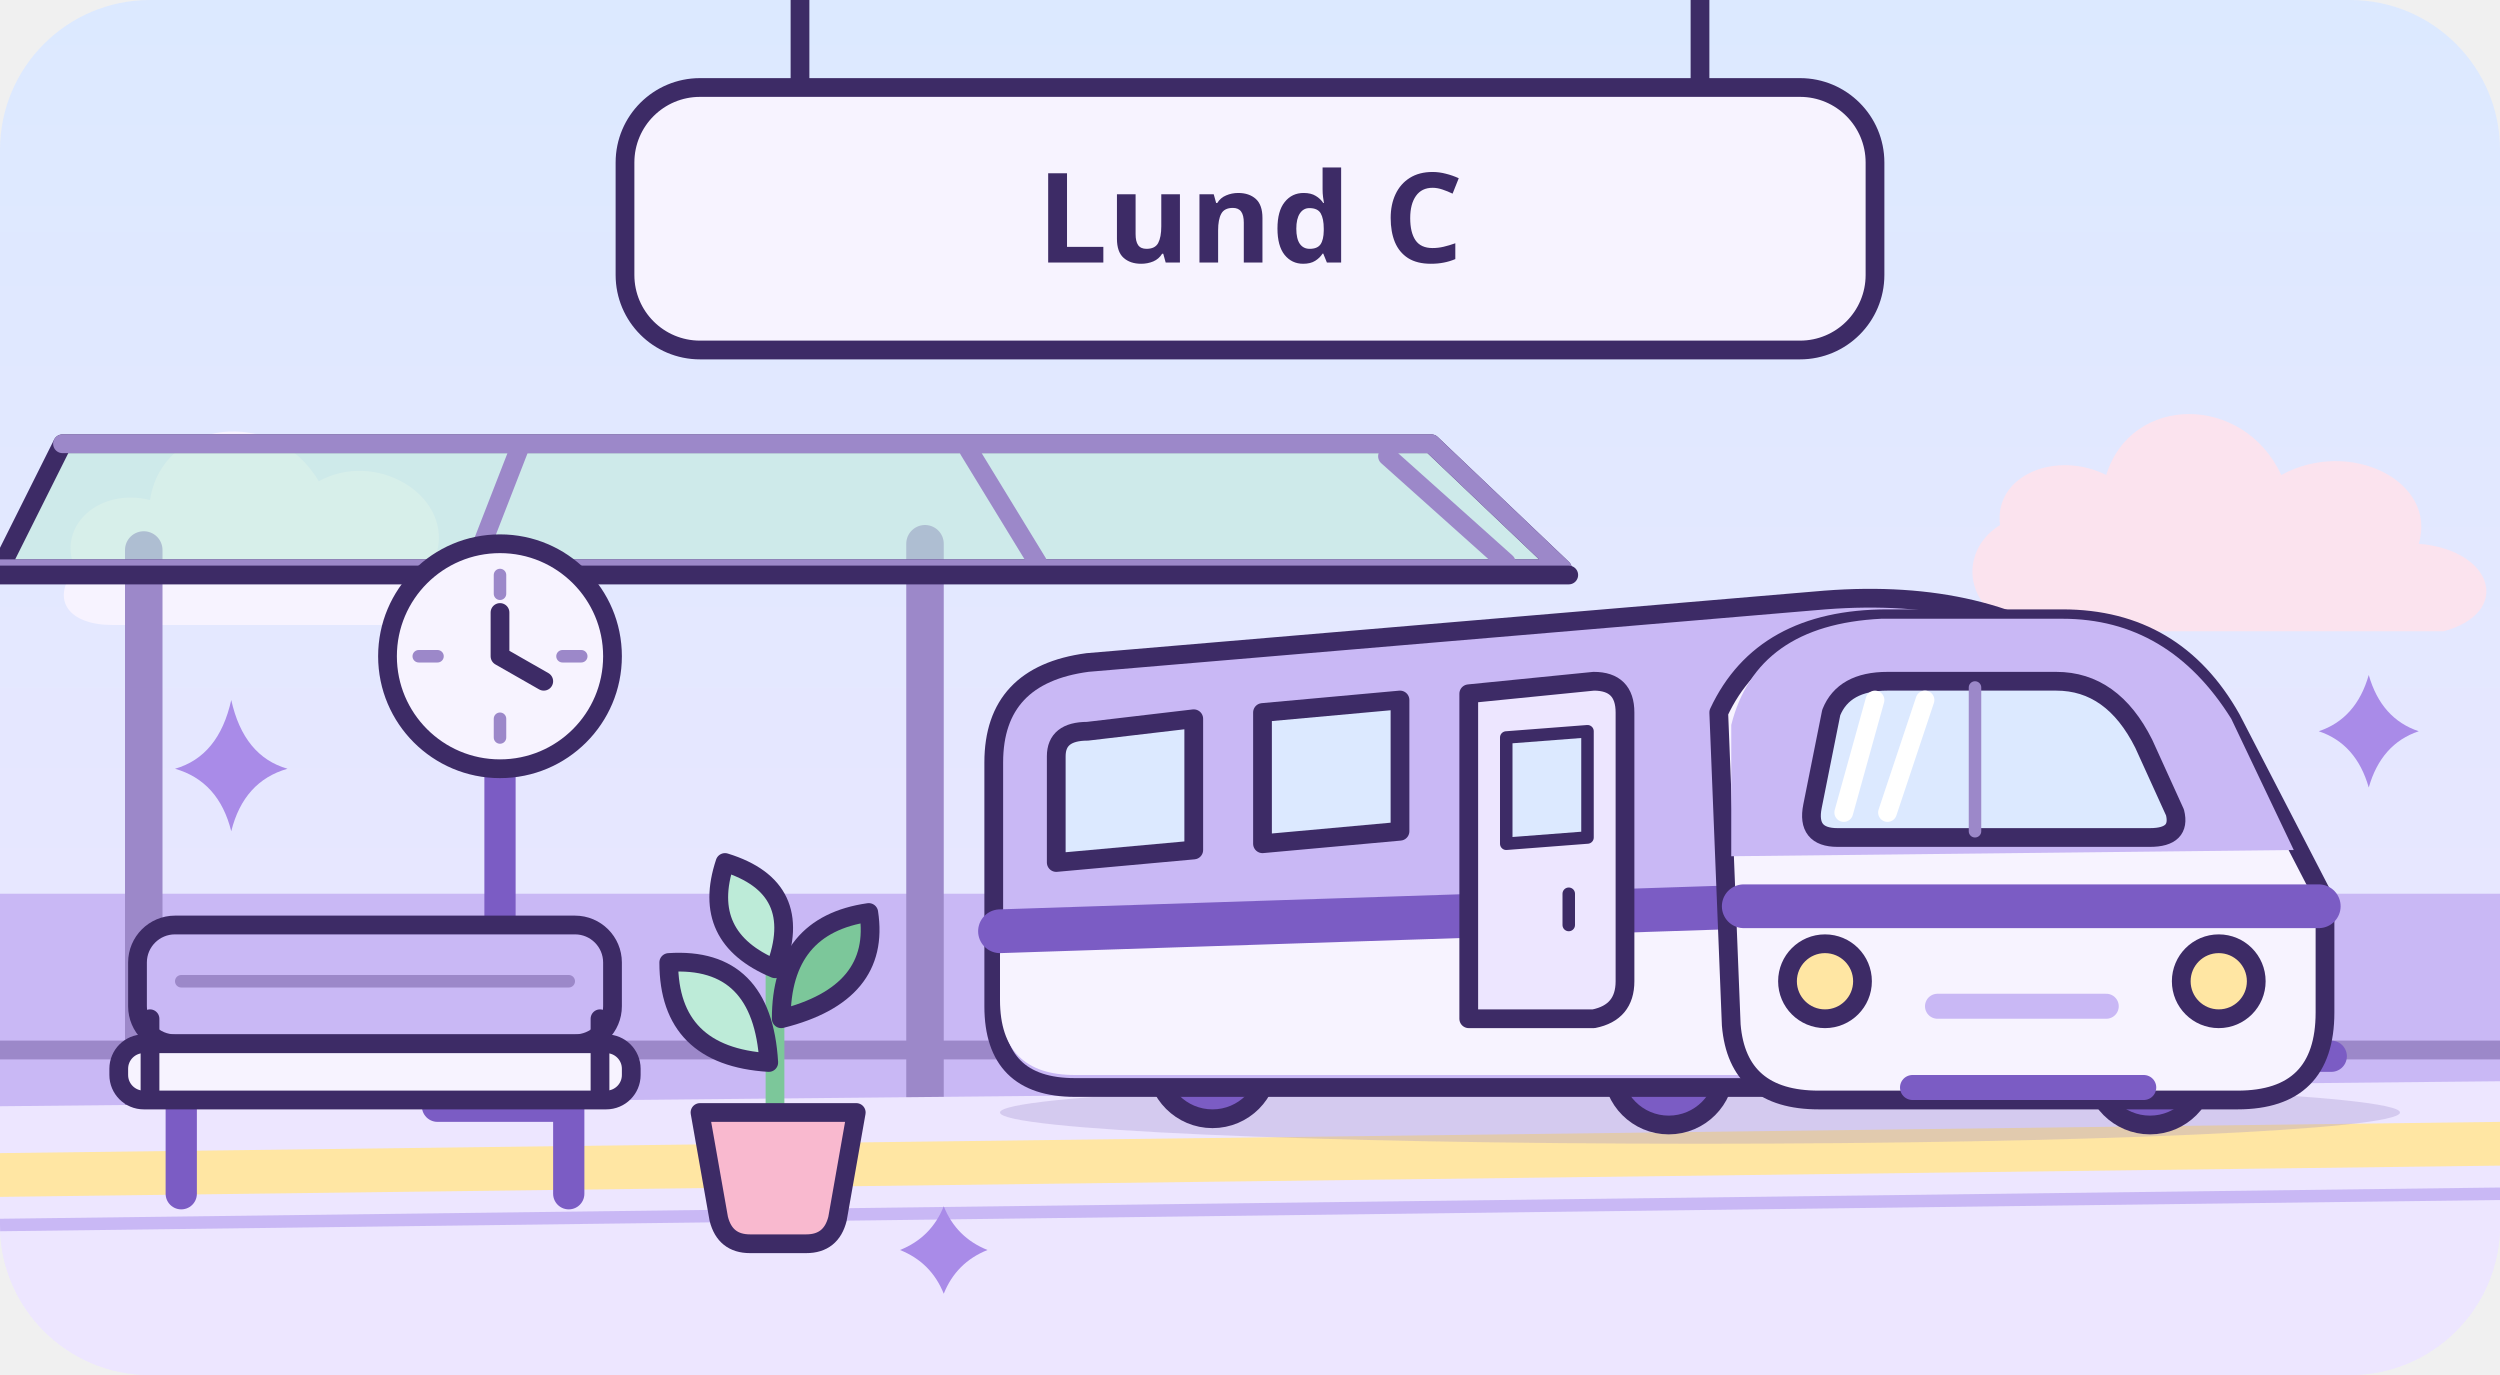
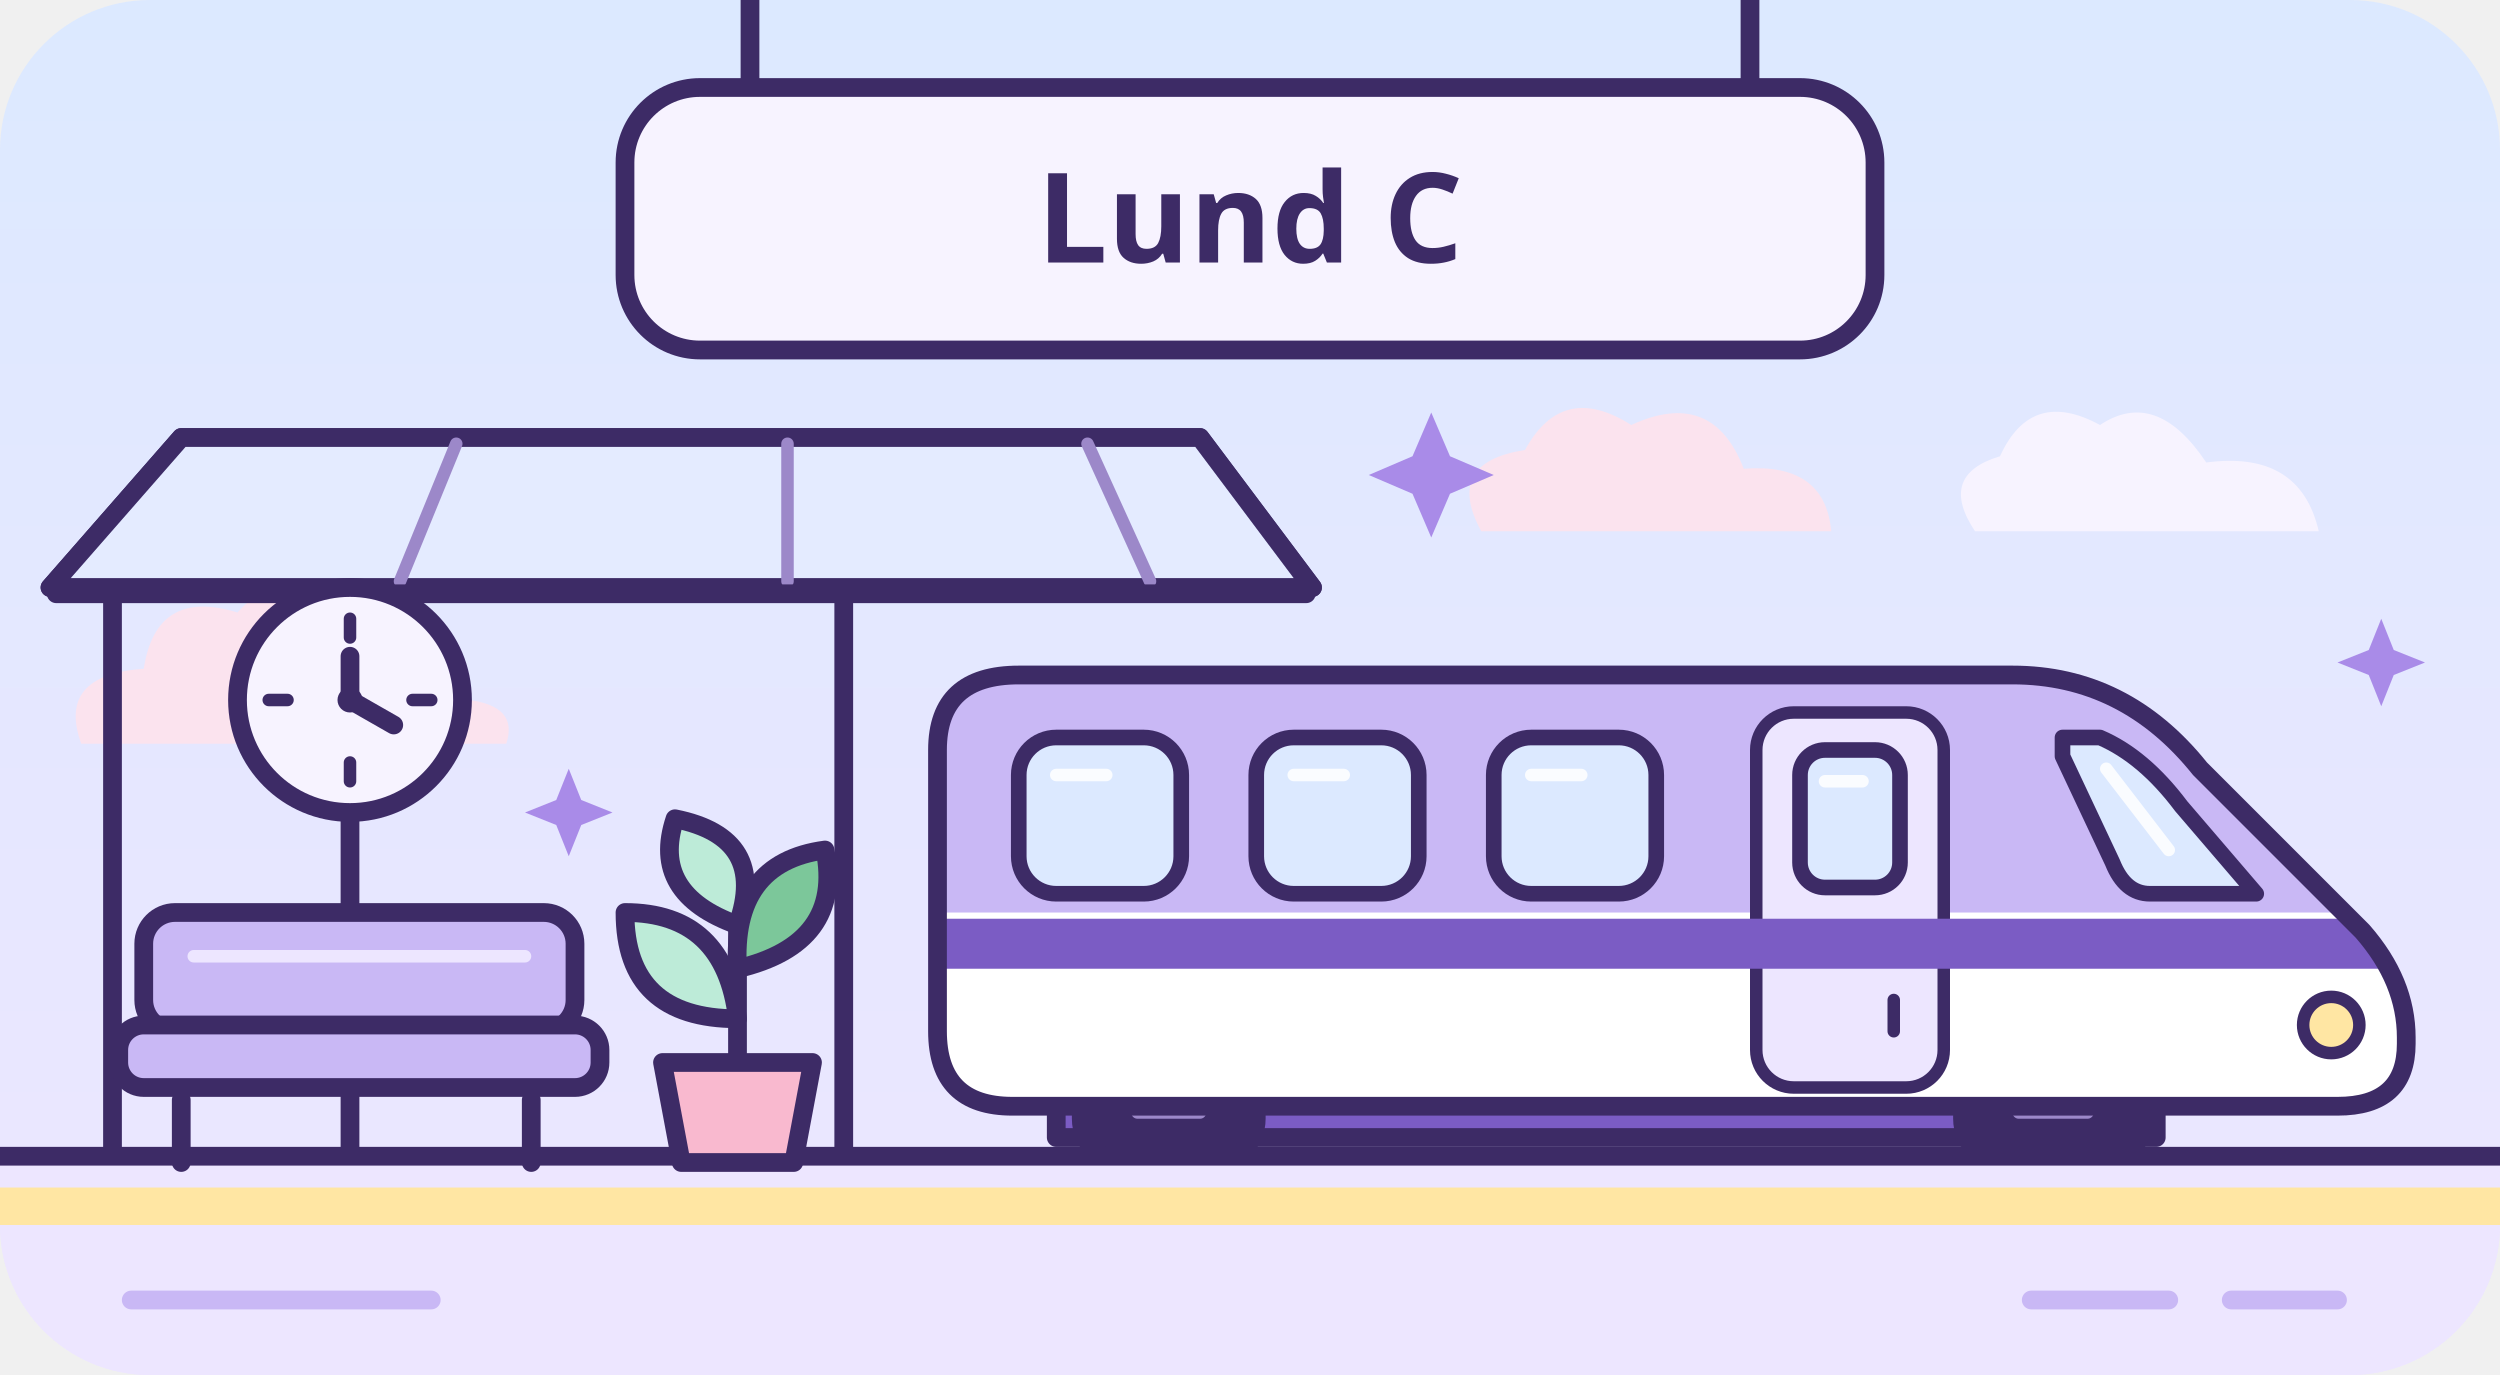
<svg xmlns="http://www.w3.org/2000/svg" width="400" height="220" viewBox="0 0 400 220">
  <defs>
-     <linearGradient id="lund-platform-sky" x1="0" y1="0" x2="0" y2="1">
-       <stop offset="0" stop-color="#DCE9FF" />
+     <linearGradient id="lund-sky" x1="0" y1="0" x2="0" y2="220" gradientUnits="userSpaceOnUse">
+       <stop stop-color="#DCE9FF" />
      <stop offset="1" stop-color="#EDE6FF" />
    </linearGradient>
-     <clipPath id="lund-platform-card">
-       <rect x="0" y="0" width="400" height="220" rx="24" />
+     <clipPath id="lund-card">
+       <rect width="400" height="220" rx="24" />
+     </clipPath>
+     <clipPath id="lund-train">
+       <path d="M150 120Q150 108 163 108H322Q340 108 352 123L378 149Q385 157 385 166V167Q385 177 374 177H162Q150 177 150 165Z" />
    </clipPath>
  </defs>
-   <g clip-path="url(#lund-platform-card)">
-     <rect width="400" height="220" fill="url(#lund-platform-sky)" />
+   <g clip-path="url(#lund-card)">
+     <rect width="400" height="220" fill="url(#lund-sky)" />
    <g stroke="#3D2B66" stroke-width="3" stroke-linecap="round" stroke-linejoin="round">
-       <path d="M12 91C9 84 16 78 24 80C26 67 44 65 51 77C60 72 72 79 70 88C82 87 86 96 78 100H18C11 100 8 96 12 91Z" fill="#F7F3FF" stroke="none" />
-       <path d="M320 84C319 76 329 72 337 76C341 63 359 63 365 76C376 70 390 77 387 87C399 88 402 98 391 101H328C315 101 312 89 320 84Z" fill="#FBE3EE" stroke="none" />
-       <path d="M0 143H400V180H0Z" fill="#C9B8F5" stroke="none" />
-       <path d="M0 168H400" stroke="#9C88C9" />
-       <path d="M23 88V178M148 87V177" stroke="#9C88C9" stroke-width="6" />
-       <path d="M10 71H229L250 91H0Z" fill="#BDEBD8" fill-opacity=".55" />
-       <path d="M10 71H229L250 91H0M83 72L76 90M155 72L166 90M222 73L241 90" fill="none" stroke="#9C88C9" />
-       <path d="M0 92H251" stroke="#3D2B66" />
-       <path d="M0 177L400 173V220H0Z" fill="#EDE6FF" stroke="none" />
-       <path d="M0 188L400 183" stroke="#FFE6A3" stroke-width="7" />
-       <path d="M0 196L400 191" stroke="#C9B8F5" stroke-width="2" />
-       <path d="M168 169H373" stroke="#7B5CC4" stroke-width="5" />
-       <ellipse cx="272" cy="178" rx="112" ry="5" fill="#9C88C9" opacity=".3" stroke="none" />
-       <circle cx="194" cy="170" r="9" fill="#7B5CC4" />
-       <circle cx="267" cy="171" r="9" fill="#7B5CC4" />
-       <circle cx="344" cy="171" r="9" fill="#7B5CC4" />
-       <path d="M159 122Q159 108 174 106L292 96Q318 94 334 106L356 125L286 174H172Q159 174 159 161Z" fill="#C9B8F5" />
-       <path d="M160 147L285 142V172H172Q160 172 160 160Z" fill="#F7F3FF" stroke="none" />
-       <path d="M160 149L282 145" stroke="#7B5CC4" stroke-width="7" />
-       <path d="M275 114Q282 99 302 99H330Q348 99 357 115L372 144V162Q372 176 358 176H291Q278 176 277 164Z" fill="#F7F3FF" />
-       <path d="M277 137V116Q281 100 301 99H330Q347 99 357 115L367 136Z" fill="#C9B8F5" stroke="none" />
-       <path d="M279 145H371" stroke="#7B5CC4" stroke-width="7" />
-       <path d="M293 114Q295 109 302 109H329Q338 109 343 119L348 130Q349 134 344 134H294Q289 134 290 129Z" fill="#DCE9FF" />
-       <path d="M300 112L295 130M308 112L302 130" stroke="#FFFFFF" stroke-width="3" />
-       <path d="M316 110V133" stroke="#9C88C9" stroke-width="2" />
-       <path d="M169 121Q169 117 174 117L191 115V136L169 138Z" fill="#DCE9FF" />
-       <path d="M202 114L224 112V133L202 135Z" fill="#DCE9FF" />
-       <path d="M235 111L255 109Q260 109 260 114V157Q260 162 255 163H235Z" fill="#EDE6FF" />
-       <path d="M241 118L254 117V134L241 135Z" fill="#DCE9FF" stroke-width="2" />
-       <path d="M251 143V148" stroke-width="2" />
-       <circle cx="292" cy="157" r="6" fill="#FFE6A3" />
-       <circle cx="355" cy="157" r="6" fill="#FFE6A3" />
-       <path d="M310 161H337" stroke="#C9B8F5" stroke-width="4" />
-       <path d="M306 174H343" stroke="#7B5CC4" stroke-width="4" />
-       <path d="M80 114V176" stroke="#7B5CC4" stroke-width="5" />
-       <path d="M70 177H90" stroke="#7B5CC4" stroke-width="5" />
-       <circle cx="80" cy="105" r="18" fill="#F7F3FF" />
-       <path d="M80 92V95M93 105H90M80 118V115M67 105H70" stroke="#9C88C9" stroke-width="2" />
-       <path d="M80 98V105L87 109" fill="none" />
-       <path d="M29 172V191M91 172V191" stroke="#7B5CC4" stroke-width="5" />
-       <rect x="22" y="148" width="76" height="19" rx="6" fill="#C9B8F5" />
-       <path d="M29 157H91" stroke="#9C88C9" stroke-width="2" />
-       <rect x="19" y="167" width="82" height="9" rx="4" fill="#F7F3FF" />
-       <path d="M24 163V175M96 163V175" fill="none" />
-       <path d="M124 181V155" fill="none" stroke="#7CC79A" />
-       <path d="M123 170Q107 169 107 154Q122 153 123 170Z" fill="#BDEBD8" />
-       <path d="M125 163Q125 148 139 146Q141 159 125 163Z" fill="#7CC79A" />
-       <path d="M124 155Q112 150 116 138Q129 142 124 155Z" fill="#BDEBD8" />
-       <path d="M112 178H137L134 195Q133 199 129 199H120Q116 199 115 195Z" fill="#F9B9CF" />
-     </g>
-     <g fill="#A98BE8">
-       <path d="M37 112Q39 121 46 123Q39 125 37 133Q35 125 28 123Q35 121 37 112Z" />
-       <path d="M379 108Q381 115 387 117Q381 119 379 126Q377 119 371 117Q377 115 379 108Z" />
-       <path d="M151 193Q153 198 158 200Q153 202 151 207Q149 202 144 200Q149 198 151 193Z" />
-     </g>
-     <g stroke="#3D2B66" stroke-width="3" stroke-linecap="round" stroke-linejoin="round">
-       <path d="M128 0V14M272 0V14" fill="none" />
+       <path d="M120 0V14M280 0V14" fill="none" />
      <rect x="100" y="14" width="200" height="42" rx="12" fill="#F7F3FF" />
    </g>
    <text id="sign-text" x="200" y="42" text-anchor="middle" font-family="Nunito, Quicksand, sans-serif" font-weight="800" font-size="20" fill="#3D2B66">Lund C</text>
+     <path d="M237 85Q231 74 244 72Q250 61 261 68Q274 62 279 75Q292 74 293 85Z" fill="#FBE3EE" />
+     <path d="M316 85Q310 76 320 73Q325 62 336 68Q345 62 353 74Q368 72 371 85Z" fill="#F7F3FF" />
+     <path d="M13 119Q9 108 23 107Q25 94 38 98Q47 88 57 101Q72 98 75 112Q83 113 81 119Z" fill="#FBE3EE" />
+     <g stroke="#3D2B66" stroke-width="3" stroke-linecap="round" stroke-linejoin="round">
+       <path d="M18 94V184M135 94V184" fill="none" />
+       <path d="M8 94L29 70H192L210 94Z" fill="#F7F3FF" />
+       <path d="M29 70H192L210 94H8Z" fill="#DCE9FF" fill-opacity=".7" />
+       <path d="M73 71L64 93M126 71V93M174 71L184 93" fill="none" stroke="#9C88C9" stroke-width="2" />
+       <path d="M9 95H209" fill="none" />
+       <path d="M56 122V184" fill="none" />
+       <circle cx="56" cy="112" r="18" fill="#F7F3FF" />
+       <path d="M56 99V102M69 112H66M56 125V122M43 112H46" fill="none" stroke-width="2" />
+       <path d="M56 105V112L63 116" fill="none" />
+       <circle cx="56" cy="112" r="2" fill="#3D2B66" stroke="none" />
+       <path d="M169 174H345V182H169Z" fill="#7B5CC4" />
+       <rect x="173" y="171" width="28" height="15" rx="7" fill="#3D2B66" />
+       <rect x="314" y="171" width="29" height="15" rx="7" fill="#3D2B66" />
+       <path d="M182 178H192M323 178H334" stroke="#9C88C9" stroke-width="2" />
+       <path d="M150 120Q150 108 163 108H322Q340 108 352 123L378 149Q385 157 385 166V167Q385 177 374 177H162Q150 177 150 165Z" fill="#FFFFFF" stroke="none" />
+       <g clip-path="url(#lund-train)" stroke="none">
+         <path d="M147 106H389V146H147Z" fill="#C9B8F5" />
+         <rect x="281" y="114" width="30" height="60" rx="6" fill="#EDE6FF" stroke="#3D2B66" stroke-width="2" />
+         <path d="M147 147H389V155H147Z" fill="#7B5CC4" />
+       </g>
+       <g fill="#DCE9FF" stroke-width="2.5">
+         <rect x="163" y="118" width="26" height="25" rx="6" />
+         <rect x="201" y="118" width="26" height="25" rx="6" />
+         <rect x="239" y="118" width="26" height="25" rx="6" />
+         <rect x="288" y="120" width="16" height="22" rx="4" />
+         <path d="M330 118H336Q343 121 349 129L361 143H344Q340 143 338 138L330 121Z" />
+       </g>
+       <g stroke="#FFFFFF" stroke-width="2" opacity=".85">
+         <path d="M169 124H177M207 124H215M245 124H253M292 125H298M337 123L347 136" />
+       </g>
+       <path d="M303 160V165" stroke-width="2" />
+       <circle cx="373" cy="164" r="4.5" fill="#FFE6A3" stroke-width="2" />
+       <path d="M150 120Q150 108 163 108H322Q340 108 352 123L378 149Q385 157 385 166V167Q385 177 374 177H162Q150 177 150 165Z" fill="none" />
+       <path d="M0 186H400V222H0Z" fill="#EDE6FF" stroke="none" />
+       <path d="M0 185H400" fill="none" />
+       <path d="M0 193H400" stroke="#FFE6A3" stroke-width="6" />
+       <rect x="23" y="146" width="69" height="19" rx="5" fill="#C9B8F5" />
+       <path d="M29 176V186M85 176V186" fill="none" />
+       <rect x="19" y="164" width="77" height="10" rx="4" fill="#C9B8F5" />
+       <path d="M31 153H84" stroke="#EDE6FF" stroke-width="2" />
+       <path d="M118 173V146" fill="none" />
+       <path d="M118 163Q100 163 100 146Q116 146 118 163Z" fill="#BDEBD8" />
+       <path d="M118 155Q117 138 132 136Q135 151 118 155Z" fill="#7CC79A" />
+       <path d="M118 148Q104 143 108 131Q123 134 118 148Z" fill="#BDEBD8" />
+       <path d="M106 170H130L127 186H109Z" fill="#F9B9CF" />
+     </g>
+     <g fill="#A98BE8">
+       <path d="M229 66L232 73L239 76L232 79L229 86L226 79L219 76L226 73Z" />
+       <path d="M381 99L383 104L388 106L383 108L381 113L379 108L374 106L379 104Z" />
+       <path d="M91 123L93 128L98 130L93 132L91 137L89 132L84 130L89 128Z" />
+     </g>
+     <path d="M21 208H69M325 208H347M357 208H374" fill="none" stroke="#C9B8F5" stroke-width="3" stroke-linecap="round" />
  </g>
</svg>
